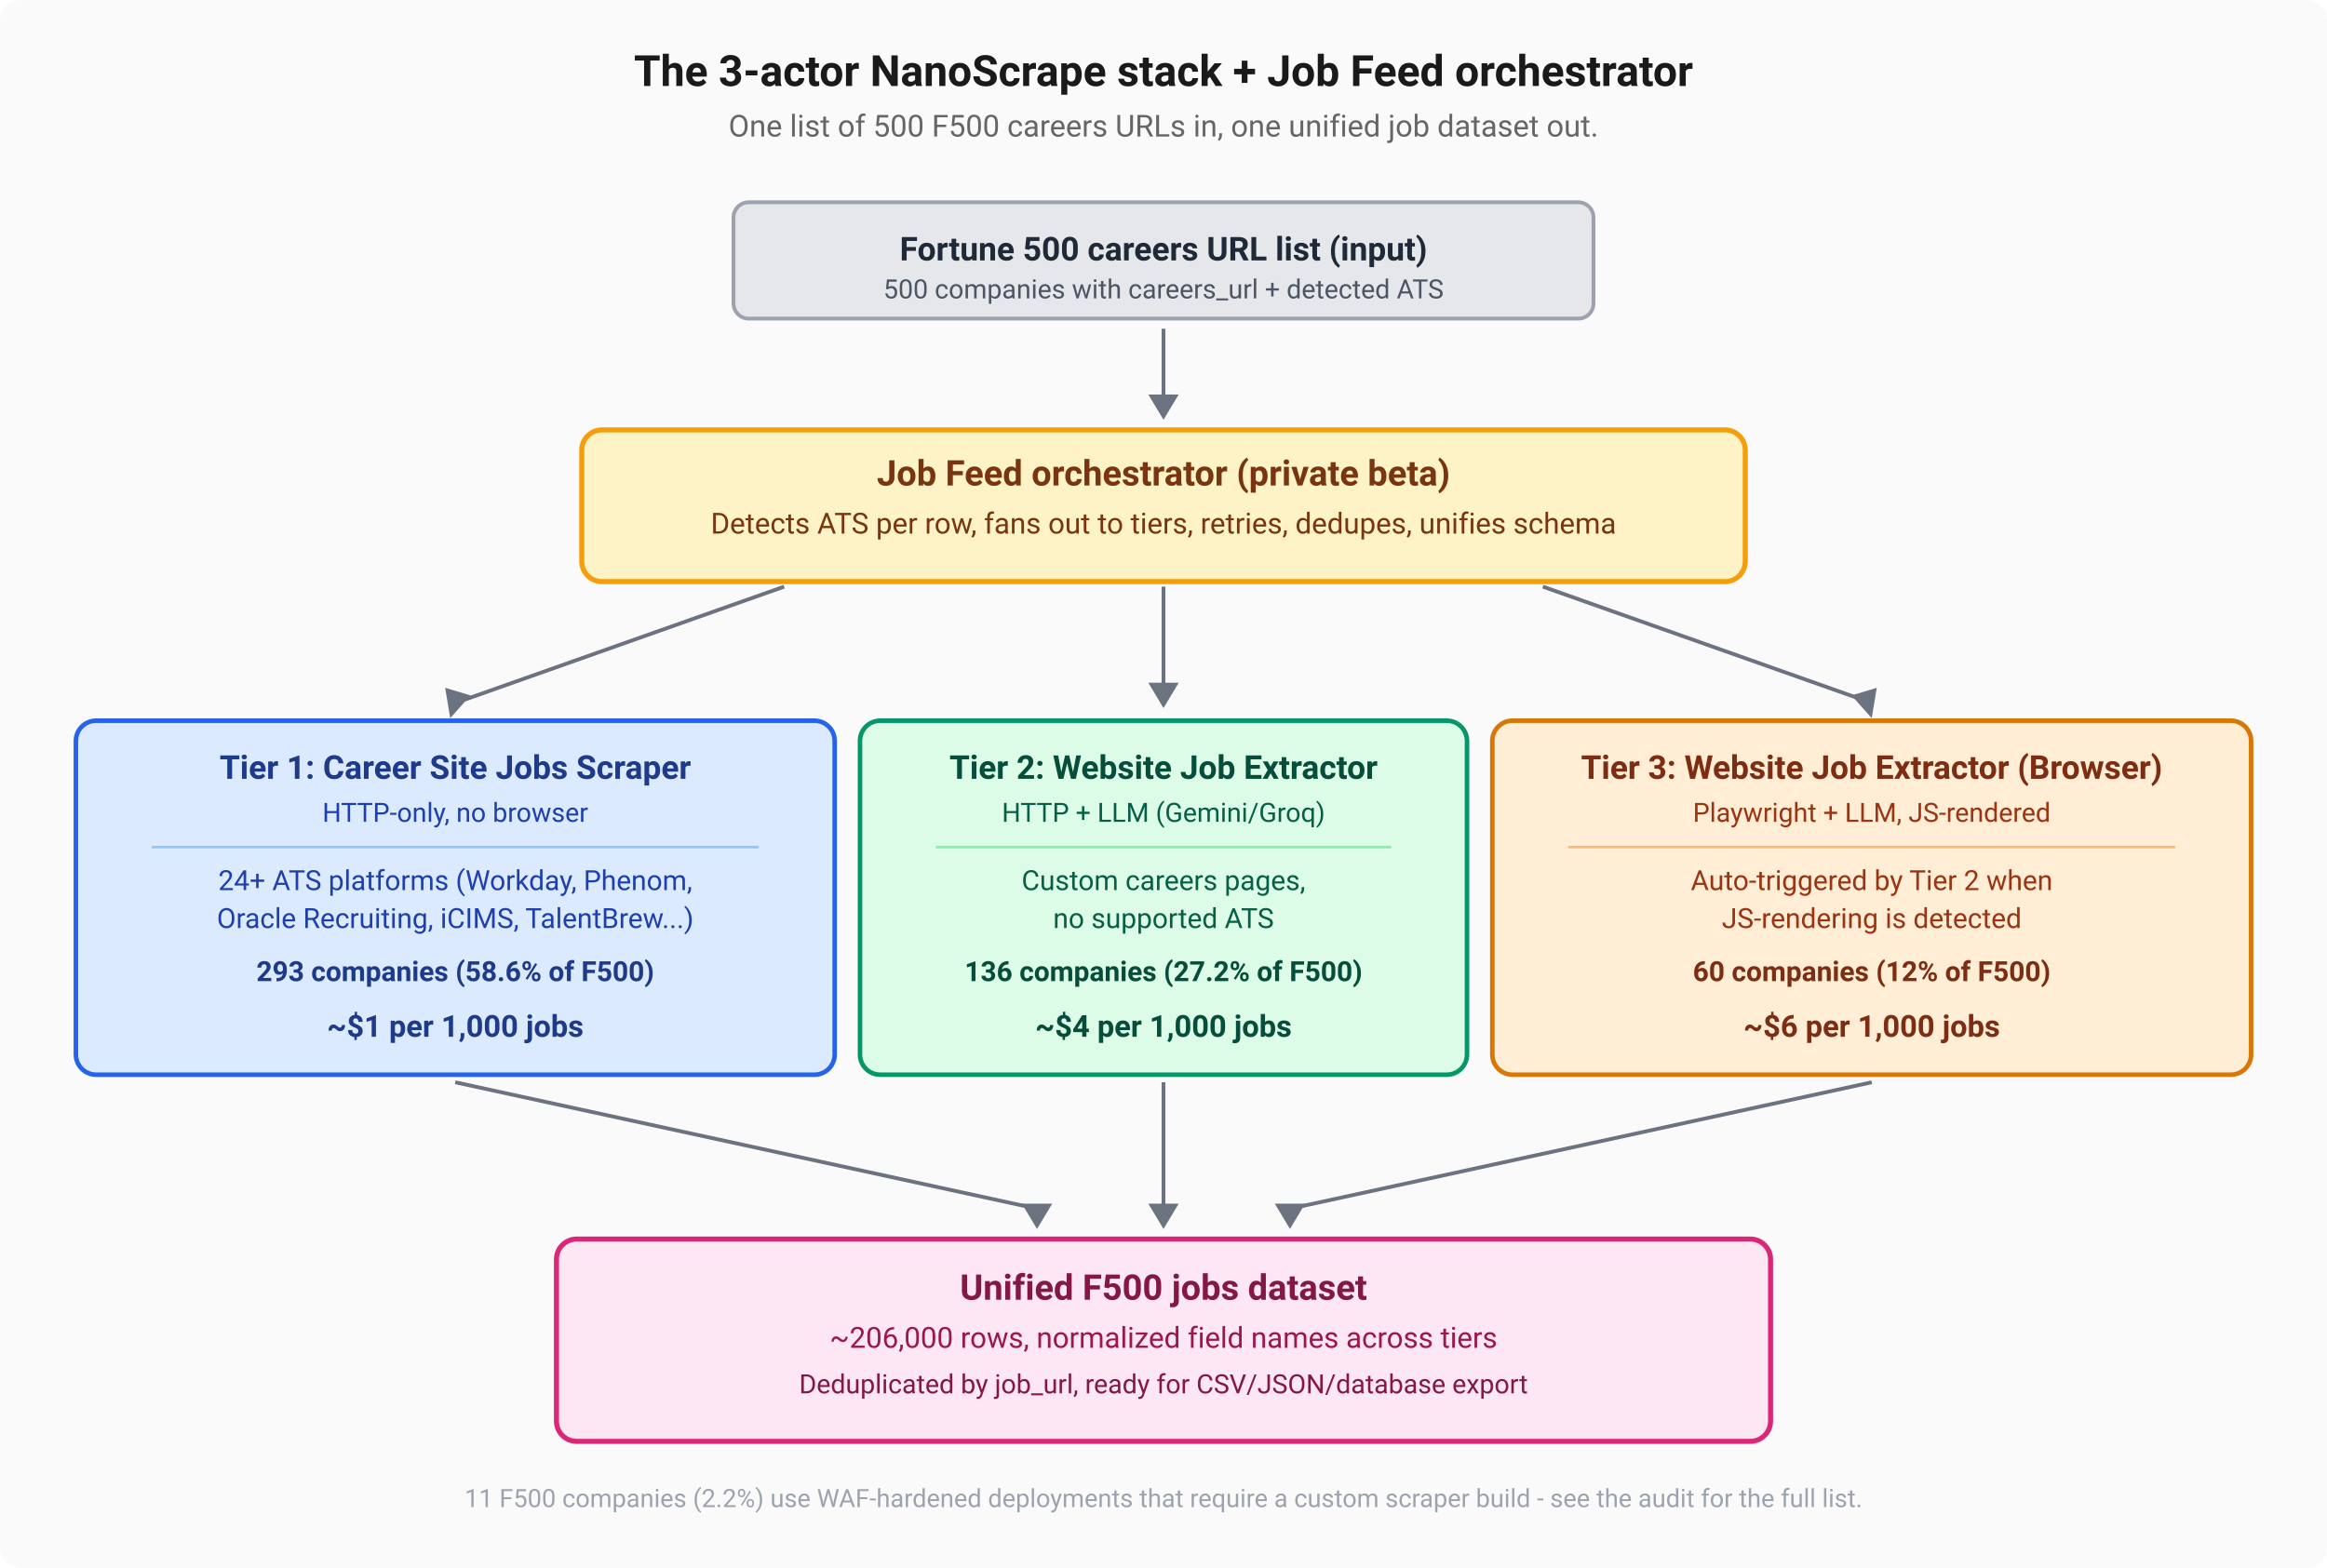
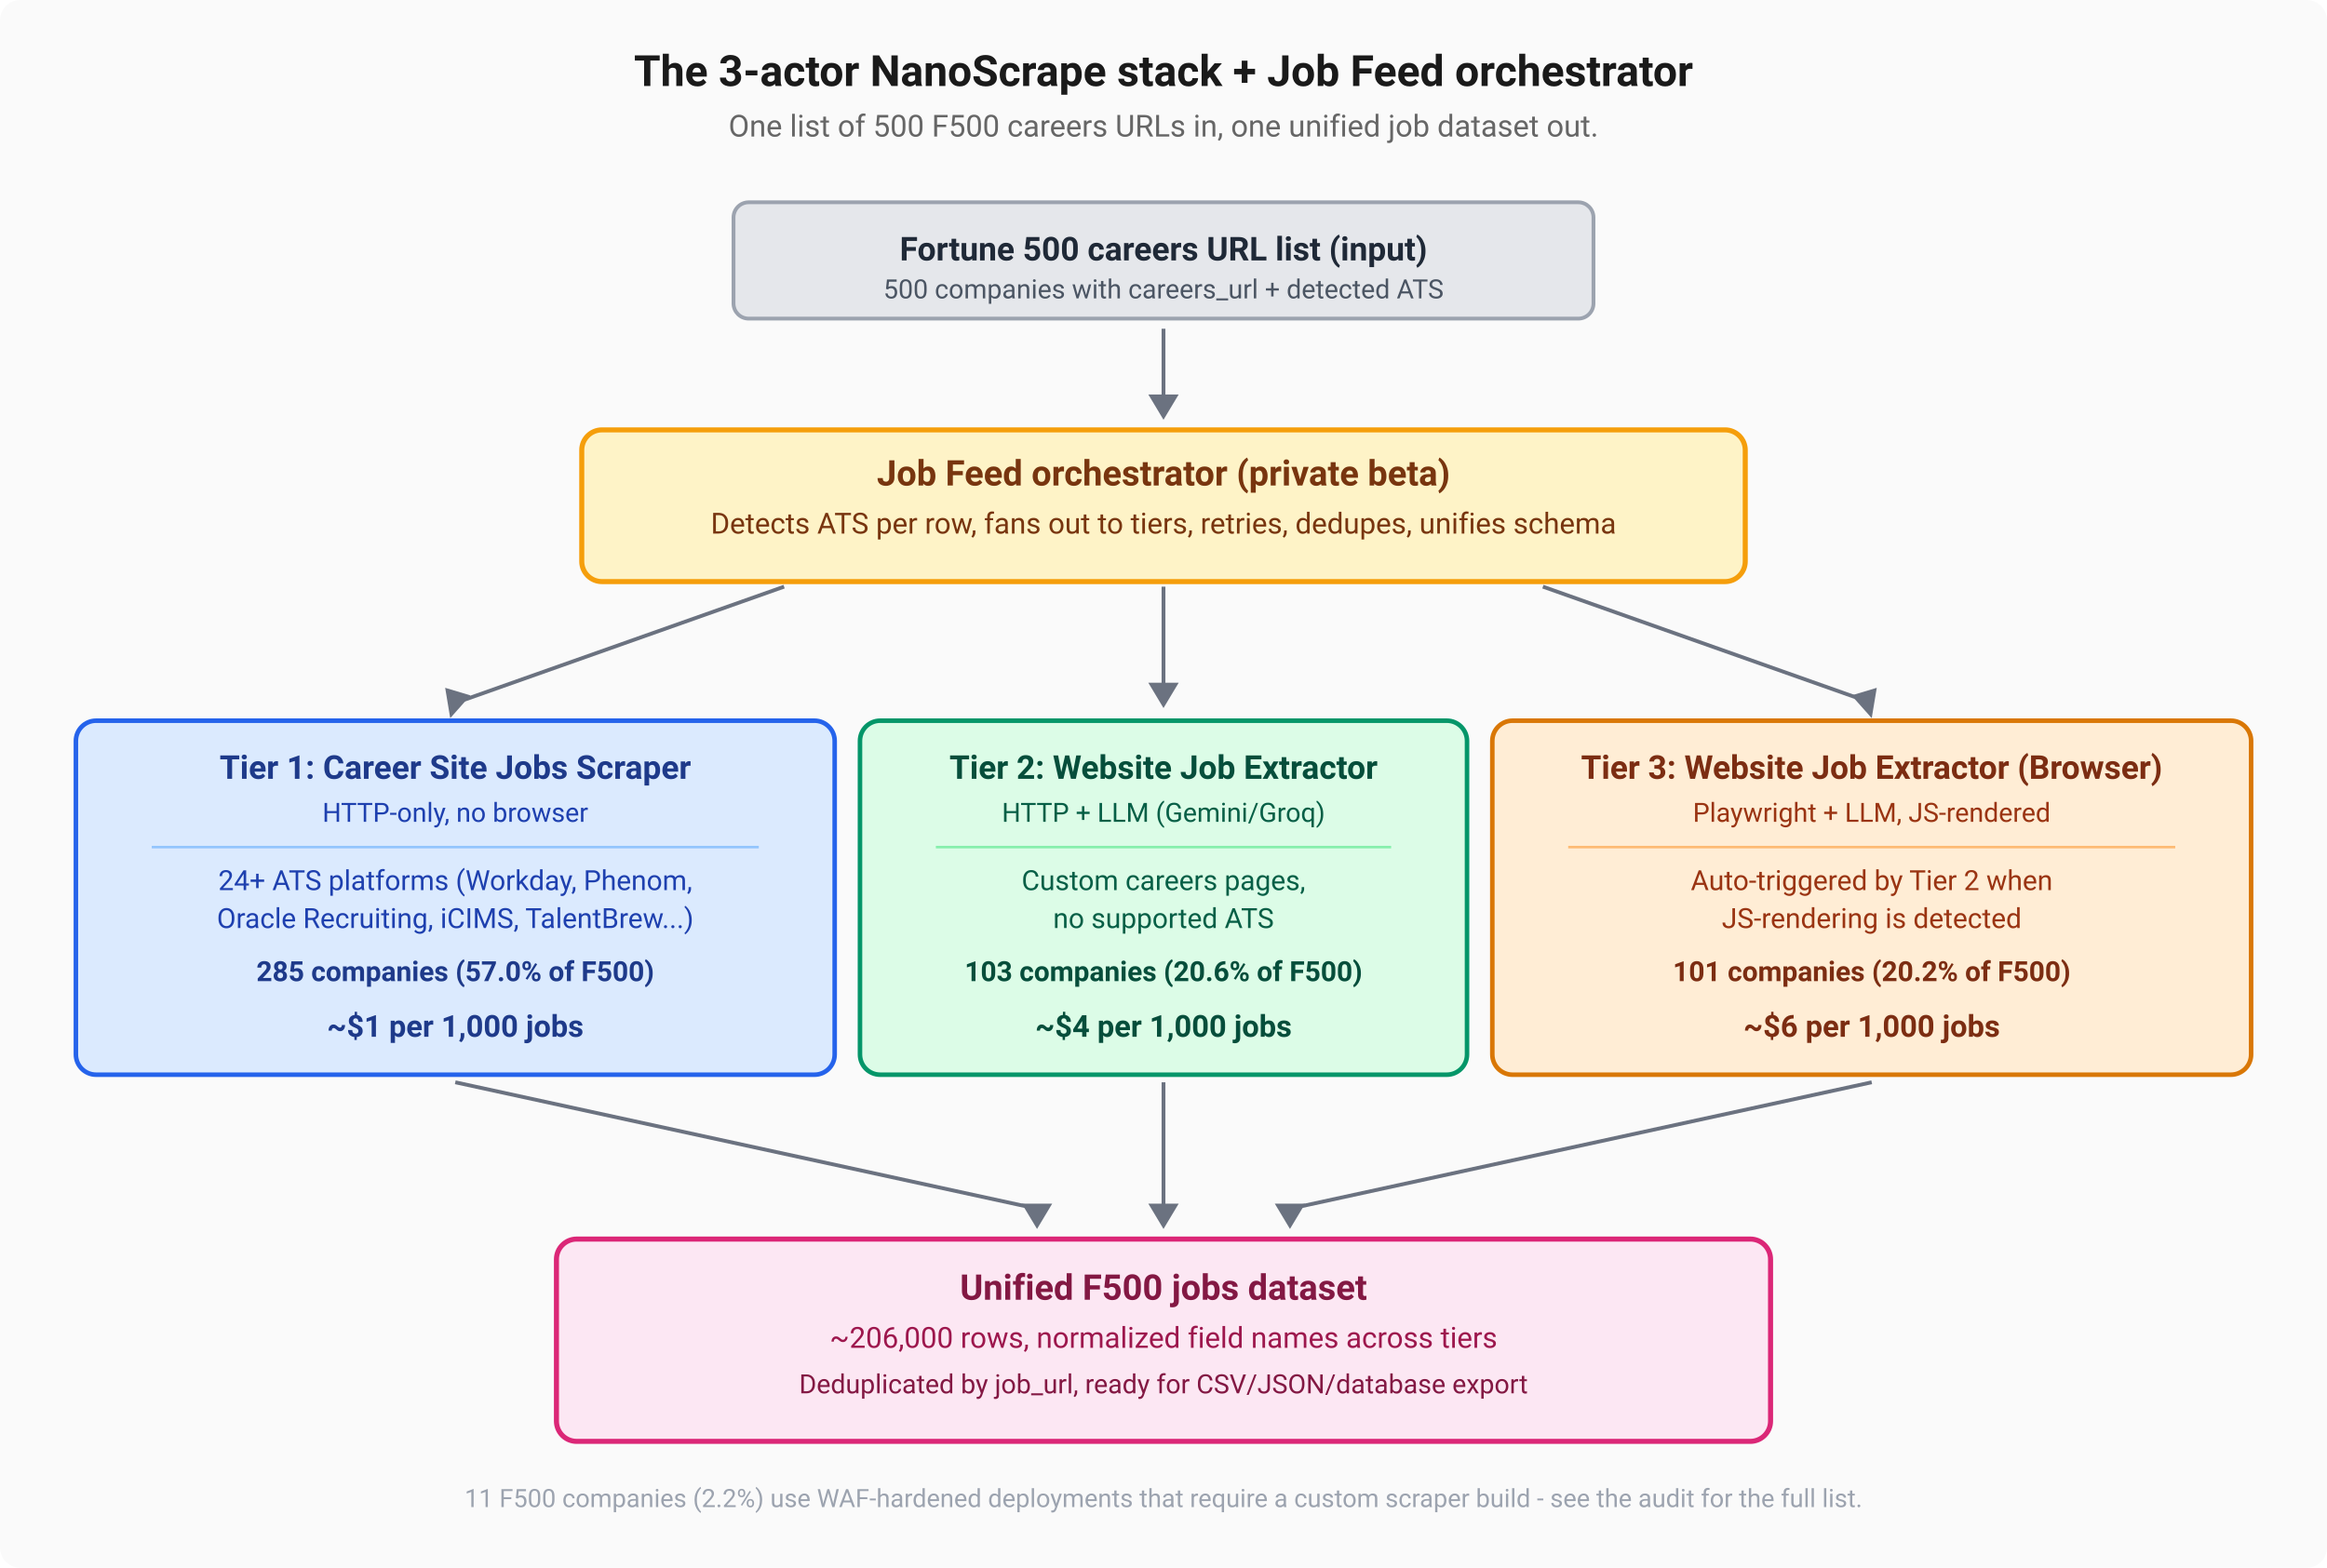
<svg xmlns="http://www.w3.org/2000/svg" viewBox="0 0 920 620" width="100%" style="max-width:920px;font-family:-apple-system,BlinkMacSystemFont,'Segoe UI',Roboto,Helvetica,Arial,sans-serif" role="img" aria-labelledby="stack-title stack-desc">
  <rect width="920" height="620" fill="#fafafa" rx="8" />
  <text x="460" y="34" font-size="17" font-weight="700" fill="#1a1a1a" text-anchor="middle">The 3-actor NanoScrape stack + Job Feed orchestrator</text>
  <text x="460" y="54" font-size="12" fill="#666" text-anchor="middle">One list of 500 F500 careers URLs in, one unified job dataset out.</text>
  <rect x="290" y="80" width="340" height="46" fill="#e5e7eb" stroke="#9ca3af" stroke-width="1.5" rx="6" />
  <text x="460" y="103" font-size="13" font-weight="600" fill="#1f2937" text-anchor="middle">Fortune 500 careers URL list (input)</text>
  <text x="460" y="118" font-size="10.5" fill="#4b5563" text-anchor="middle">500 companies with careers_url + detected ATS</text>
  <line x1="460" y1="130" x2="460" y2="158" stroke="#6b7280" stroke-width="1.5" />
  <polygon points="454,156 466,156 460,166" fill="#6b7280" />
  <rect x="230" y="170" width="460" height="60" fill="#fef3c7" stroke="#f59e0b" stroke-width="2" rx="8" />
  <text x="460" y="192" font-size="14" font-weight="700" fill="#78350f" text-anchor="middle">Job Feed orchestrator (private beta)</text>
  <text x="460" y="211" font-size="11.5" fill="#78350f" text-anchor="middle">Detects ATS per row, fans out to tiers, retries, dedupes, unifies schema</text>
  <line x1="310" y1="232" x2="180" y2="278" stroke="#6b7280" stroke-width="1.5" />
  <polygon points="176,272 186,275 178,284" fill="#6b7280" />
  <line x1="460" y1="232" x2="460" y2="272" stroke="#6b7280" stroke-width="1.5" />
  <polygon points="454,270 466,270 460,280" fill="#6b7280" />
  <line x1="610" y1="232" x2="740" y2="278" stroke="#6b7280" stroke-width="1.5" />
  <polygon points="742,272 732,275 740,284" fill="#6b7280" />
  <rect x="30" y="285" width="300" height="140" fill="#dbeafe" stroke="#2563eb" stroke-width="1.8" rx="8" />
  <text x="180" y="308" font-size="13" font-weight="700" fill="#1e3a8a" text-anchor="middle">Tier 1: Career Site Jobs Scraper</text>
  <text x="180" y="325" font-size="10.5" fill="#1e40af" text-anchor="middle">HTTP-only, no browser</text>
  <line x1="60" y1="335" x2="300" y2="335" stroke="#93c5fd" />
  <text x="180" y="352" font-size="11" fill="#1e40af" text-anchor="middle">24+ ATS platforms (Workday, Phenom,</text>
  <text x="180" y="367" font-size="11" fill="#1e40af" text-anchor="middle">Oracle Recruiting, iCIMS, TalentBrew...)</text>
-   <text x="180" y="388" font-size="11" font-weight="600" fill="#1e3a8a" text-anchor="middle">293 companies (58.6% of F500)</text>
+   <text x="180" y="388" font-size="11" font-weight="600" fill="#1e3a8a" text-anchor="middle">285 companies (57.0% of F500)</text>
  <text x="180" y="410" font-size="12" font-weight="700" fill="#1e3a8a" text-anchor="middle">~$1 per 1,000 jobs</text>
  <rect x="340" y="285" width="240" height="140" fill="#dcfce7" stroke="#059669" stroke-width="1.8" rx="8" />
  <text x="460" y="308" font-size="13" font-weight="700" fill="#064e3b" text-anchor="middle">Tier 2: Website Job Extractor</text>
  <text x="460" y="325" font-size="10.5" fill="#065f46" text-anchor="middle">HTTP + LLM (Gemini/Groq)</text>
  <line x1="370" y1="335" x2="550" y2="335" stroke="#86efac" />
  <text x="460" y="352" font-size="11" fill="#065f46" text-anchor="middle">Custom careers pages,</text>
  <text x="460" y="367" font-size="11" fill="#065f46" text-anchor="middle">no supported ATS</text>
-   <text x="460" y="388" font-size="11" font-weight="600" fill="#064e3b" text-anchor="middle">136 companies (27.2% of F500)</text>
+   <text x="460" y="388" font-size="11" font-weight="600" fill="#064e3b" text-anchor="middle">103 companies (20.6% of F500)</text>
  <text x="460" y="410" font-size="12" font-weight="700" fill="#064e3b" text-anchor="middle">~$4 per 1,000 jobs</text>
  <rect x="590" y="285" width="300" height="140" fill="#ffedd5" stroke="#d97706" stroke-width="1.8" rx="8" />
  <text x="740" y="308" font-size="13" font-weight="700" fill="#7c2d12" text-anchor="middle">Tier 3: Website Job Extractor (Browser)</text>
  <text x="740" y="325" font-size="10.5" fill="#9a3412" text-anchor="middle">Playwright + LLM, JS-rendered</text>
  <line x1="620" y1="335" x2="860" y2="335" stroke="#fdba74" />
  <text x="740" y="352" font-size="11" fill="#9a3412" text-anchor="middle">Auto-triggered by Tier 2 when</text>
  <text x="740" y="367" font-size="11" fill="#9a3412" text-anchor="middle">JS-rendering is detected</text>
-   <text x="740" y="388" font-size="11" font-weight="600" fill="#7c2d12" text-anchor="middle">60 companies (12% of F500)</text>
+   <text x="740" y="388" font-size="11" font-weight="600" fill="#7c2d12" text-anchor="middle">101 companies (20.2% of F500)</text>
  <text x="740" y="410" font-size="12" font-weight="700" fill="#7c2d12" text-anchor="middle">~$6 per 1,000 jobs</text>
  <line x1="180" y1="428" x2="410" y2="478" stroke="#6b7280" stroke-width="1.5" />
  <line x1="460" y1="428" x2="460" y2="478" stroke="#6b7280" stroke-width="1.5" />
  <line x1="740" y1="428" x2="510" y2="478" stroke="#6b7280" stroke-width="1.5" />
  <polygon points="404,476 416,476 410,486" fill="#6b7280" />
  <polygon points="454,476 466,476 460,486" fill="#6b7280" />
  <polygon points="504,476 516,476 510,486" fill="#6b7280" />
  <rect x="220" y="490" width="480" height="80" fill="#fce7f3" stroke="#db2777" stroke-width="2" rx="8" />
  <text x="460" y="514" font-size="14" font-weight="700" fill="#831843" text-anchor="middle">Unified F500 jobs dataset</text>
  <text x="460" y="533" font-size="11.5" fill="#9d174d" text-anchor="middle">~206,000 rows, normalized field names across tiers</text>
  <text x="460" y="551" font-size="10.5" fill="#831843" text-anchor="middle">Deduplicated by job_url, ready for CSV/JSON/database export</text>
  <text x="460" y="596" font-size="10" fill="#9ca3af" text-anchor="middle">11 F500 companies (2.2%) use WAF-hardened deployments that require a custom scraper build - see the audit for the full list.</text>
</svg>
